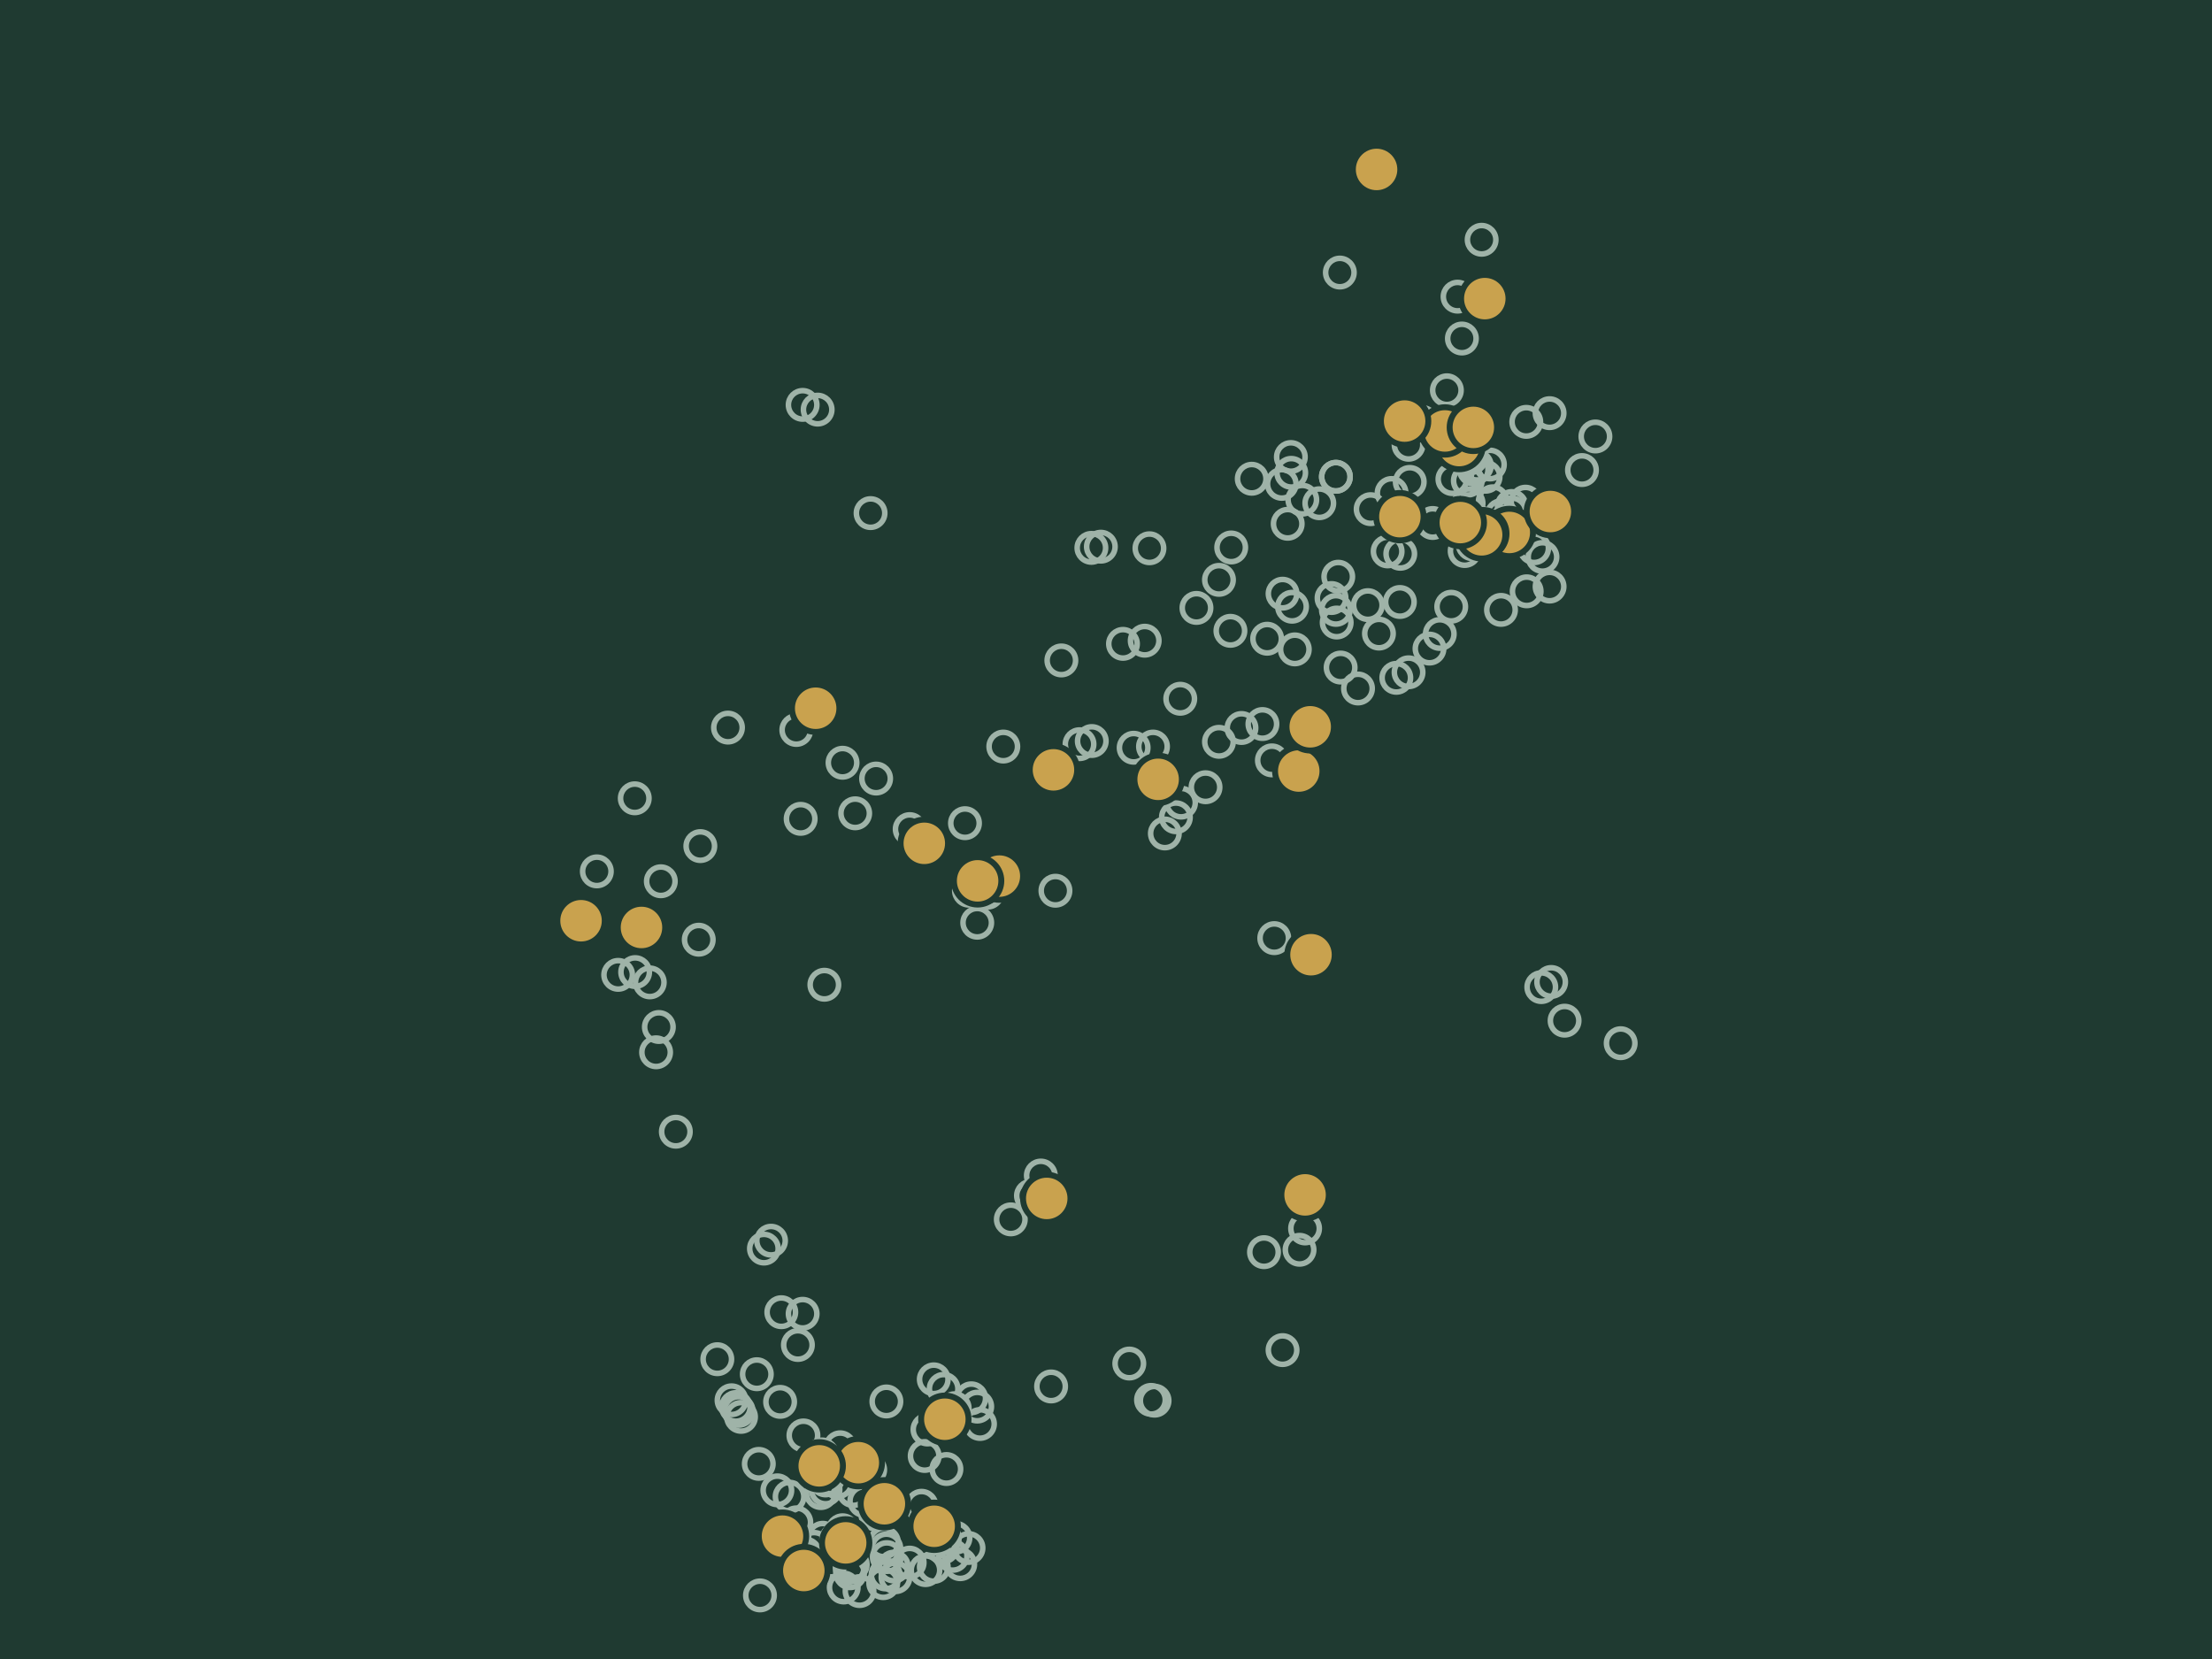
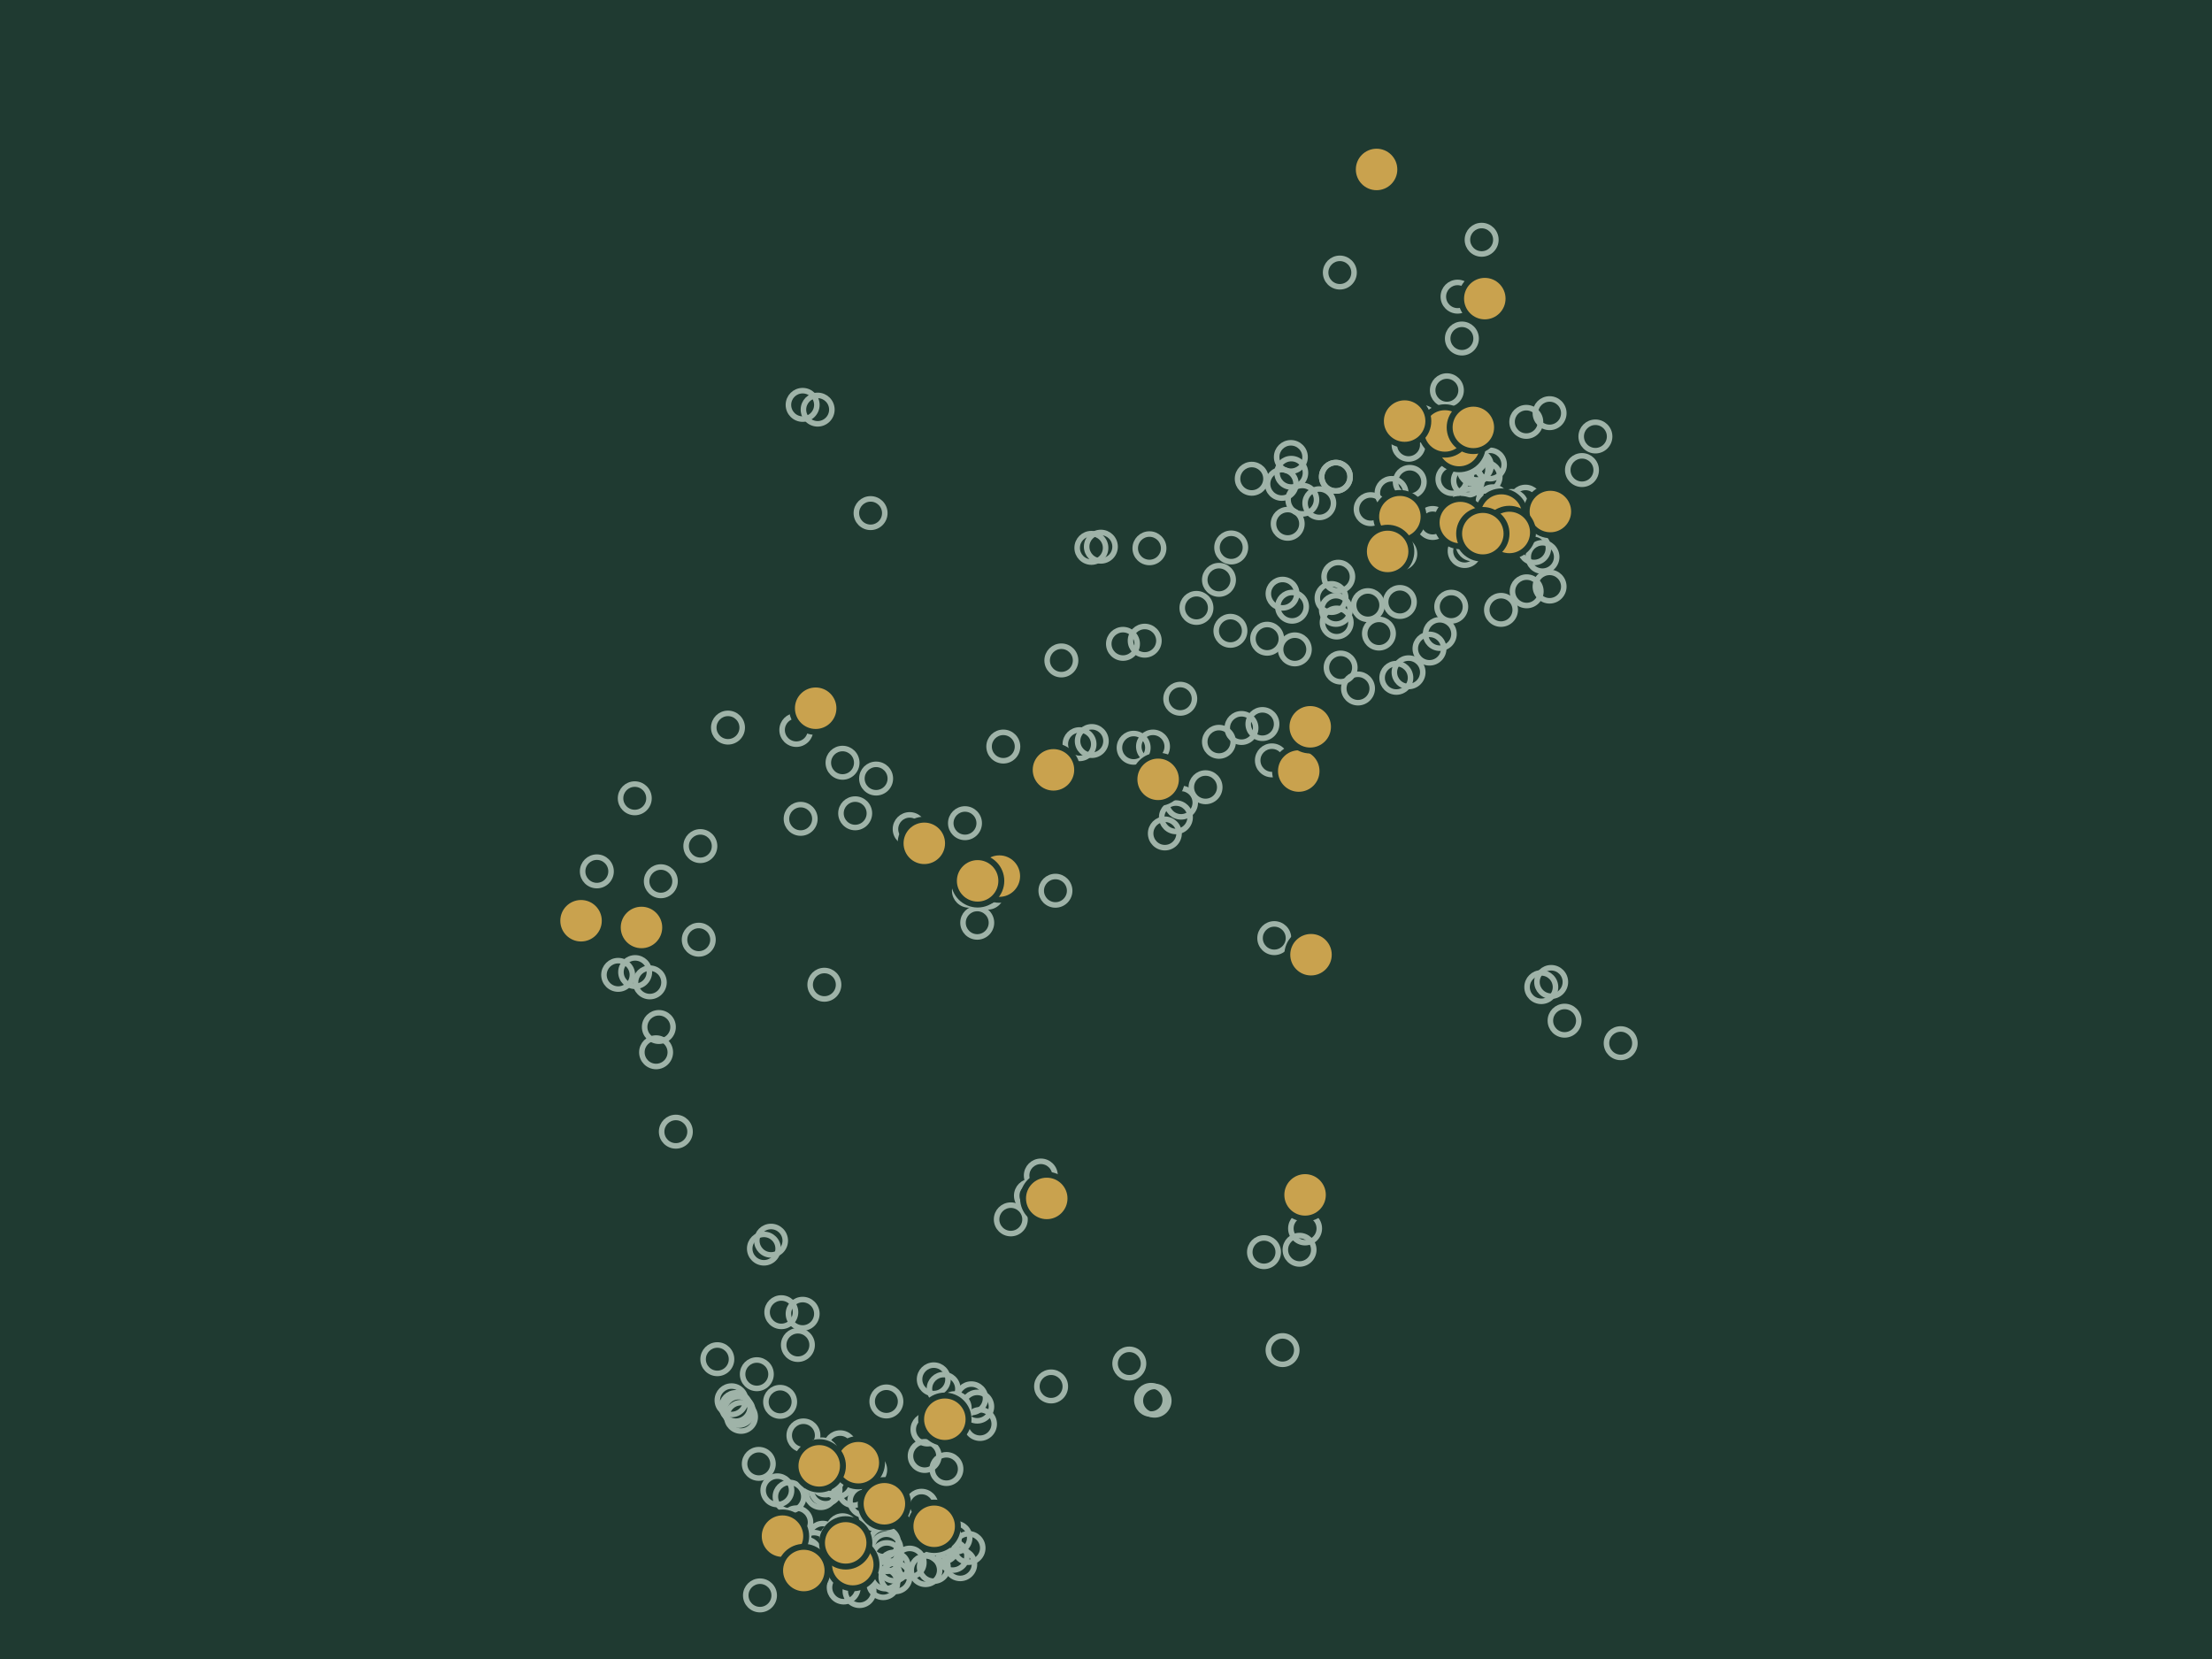
<svg xmlns="http://www.w3.org/2000/svg" viewBox="0 0 560 420">
  <rect width="560" height="420" fill="#1F3A31" />
  <circle cx="187.6" cy="358.7" r="3.6" fill="none" stroke="#9FB3A8" stroke-width="1.4" />
  <circle cx="186.3" cy="356.2" r="3.6" fill="none" stroke="#9FB3A8" stroke-width="1.4" />
  <circle cx="243.1" cy="396.0" r="3.6" fill="none" stroke="#9FB3A8" stroke-width="1.4" />
  <circle cx="224.4" cy="354.8" r="3.6" fill="none" stroke="#9FB3A8" stroke-width="1.4" />
  <circle cx="247.4" cy="356.1" r="3.6" fill="none" stroke="#9FB3A8" stroke-width="1.4" />
  <circle cx="233.3" cy="381.2" r="3.6" fill="none" stroke="#9FB3A8" stroke-width="1.4" />
-   <circle cx="215.9" cy="396.1" r="3.6" fill="none" stroke="#9FB3A8" stroke-width="1.4" />
  <circle cx="206.1" cy="391.6" r="3.6" fill="none" stroke="#9FB3A8" stroke-width="1.4" />
  <circle cx="181.6" cy="344.1" r="3.6" fill="none" stroke="#9FB3A8" stroke-width="1.4" />
  <circle cx="192.1" cy="370.6" r="3.6" fill="none" stroke="#9FB3A8" stroke-width="1.4" />
  <circle cx="199.9" cy="378.9" r="3.6" fill="none" stroke="#9FB3A8" stroke-width="1.4" />
  <circle cx="236.4" cy="349.2" r="3.6" fill="none" stroke="#9FB3A8" stroke-width="1.4" />
  <circle cx="224.4" cy="392.0" r="3.6" fill="none" stroke="#9FB3A8" stroke-width="1.4" />
  <circle cx="239.6" cy="371.9" r="3.6" fill="none" stroke="#9FB3A8" stroke-width="1.4" />
  <circle cx="208.1" cy="368.2" r="3.6" fill="none" stroke="#9FB3A8" stroke-width="1.4" />
  <circle cx="234.3" cy="397.5" r="3.6" fill="none" stroke="#9FB3A8" stroke-width="1.4" />
  <circle cx="248.1" cy="360.5" r="3.6" fill="none" stroke="#9FB3A8" stroke-width="1.4" />
  <circle cx="226.7" cy="399.3" r="3.6" fill="none" stroke="#9FB3A8" stroke-width="1.4" />
  <circle cx="224.2" cy="398.6" r="3.6" fill="none" stroke="#9FB3A8" stroke-width="1.4" />
  <circle cx="226.3" cy="396.6" r="3.6" fill="none" stroke="#9FB3A8" stroke-width="1.4" />
  <circle cx="185.2" cy="354.5" r="3.6" fill="none" stroke="#9FB3A8" stroke-width="1.4" />
  <circle cx="197.5" cy="354.9" r="3.6" fill="none" stroke="#9FB3A8" stroke-width="1.4" />
  <circle cx="196.8" cy="377.3" r="3.6" fill="none" stroke="#9FB3A8" stroke-width="1.4" />
  <circle cx="203.9" cy="393.3" r="3.6" fill="none" stroke="#9FB3A8" stroke-width="1.4" />
  <circle cx="215.2" cy="398.3" r="3.6" fill="none" stroke="#9FB3A8" stroke-width="1.4" />
  <circle cx="234.1" cy="368.6" r="3.6" fill="none" stroke="#9FB3A8" stroke-width="1.4" />
  <circle cx="203.4" cy="363.4" r="3.6" fill="none" stroke="#9FB3A8" stroke-width="1.4" />
  <circle cx="212.0" cy="375.3" r="3.6" fill="none" stroke="#9FB3A8" stroke-width="1.4" />
  <circle cx="209.0" cy="374.8" r="3.6" fill="none" stroke="#9FB3A8" stroke-width="1.4" />
  <circle cx="201.6" cy="385.4" r="3.6" fill="none" stroke="#9FB3A8" stroke-width="1.4" />
  <circle cx="241.7" cy="356.5" r="3.6" fill="none" stroke="#9FB3A8" stroke-width="1.4" />
  <circle cx="221.6" cy="383.4" r="3.6" fill="none" stroke="#9FB3A8" stroke-width="1.4" />
  <circle cx="236.4" cy="396.7" r="3.6" fill="none" stroke="#9FB3A8" stroke-width="1.4" />
  <circle cx="209.4" cy="396.3" r="3.6" fill="none" stroke="#9FB3A8" stroke-width="1.4" />
  <circle cx="215.1" cy="396.9" r="3.6" fill="none" stroke="#9FB3A8" stroke-width="1.4" />
  <circle cx="192.4" cy="403.9" r="3.6" fill="none" stroke="#9FB3A8" stroke-width="1.4" />
  <circle cx="245.2" cy="391.9" r="3.6" fill="none" stroke="#9FB3A8" stroke-width="1.4" />
  <circle cx="383.8" cy="134.6" r="3.6" fill="none" stroke="#9FB3A8" stroke-width="1.4" />
  <circle cx="202.0" cy="340.5" r="3.6" fill="none" stroke="#9FB3A8" stroke-width="1.4" />
  <circle cx="213.3" cy="387.4" r="3.6" fill="none" stroke="#9FB3A8" stroke-width="1.4" />
  <circle cx="245.9" cy="354.0" r="3.6" fill="none" stroke="#9FB3A8" stroke-width="1.4" />
  <circle cx="223.6" cy="400.8" r="3.6" fill="none" stroke="#9FB3A8" stroke-width="1.4" />
  <circle cx="213.6" cy="401.9" r="3.6" fill="none" stroke="#9FB3A8" stroke-width="1.4" />
  <circle cx="210.4" cy="395.6" r="3.6" fill="none" stroke="#9FB3A8" stroke-width="1.4" />
  <circle cx="217.6" cy="402.8" r="3.6" fill="none" stroke="#9FB3A8" stroke-width="1.4" />
  <circle cx="241.9" cy="389.3" r="3.6" fill="none" stroke="#9FB3A8" stroke-width="1.4" />
  <circle cx="222.5" cy="381.8" r="3.6" fill="none" stroke="#9FB3A8" stroke-width="1.4" />
  <circle cx="216.0" cy="377.5" r="3.6" fill="none" stroke="#9FB3A8" stroke-width="1.4" />
  <circle cx="234.8" cy="361.9" r="3.6" fill="none" stroke="#9FB3A8" stroke-width="1.4" />
  <circle cx="187.0" cy="357.2" r="3.6" fill="none" stroke="#9FB3A8" stroke-width="1.4" />
  <circle cx="218.8" cy="380.0" r="3.6" fill="none" stroke="#9FB3A8" stroke-width="1.4" />
  <circle cx="230.3" cy="395.6" r="3.6" fill="none" stroke="#9FB3A8" stroke-width="1.4" />
  <circle cx="220.3" cy="372.1" r="3.6" fill="none" stroke="#9FB3A8" stroke-width="1.4" />
  <circle cx="238.7" cy="391.8" r="3.6" fill="none" stroke="#9FB3A8" stroke-width="1.4" />
  <circle cx="223.8" cy="390.5" r="3.6" fill="none" stroke="#9FB3A8" stroke-width="1.4" />
  <circle cx="207.8" cy="378.0" r="3.6" fill="none" stroke="#9FB3A8" stroke-width="1.4" />
  <circle cx="209.0" cy="377.1" r="3.6" fill="none" stroke="#9FB3A8" stroke-width="1.4" />
  <circle cx="191.6" cy="347.9" r="3.6" fill="none" stroke="#9FB3A8" stroke-width="1.4" />
  <circle cx="239.2" cy="389.4" r="3.6" fill="none" stroke="#9FB3A8" stroke-width="1.4" />
  <circle cx="211.7" cy="389.6" r="3.6" fill="none" stroke="#9FB3A8" stroke-width="1.4" />
  <circle cx="212.7" cy="366.4" r="3.6" fill="none" stroke="#9FB3A8" stroke-width="1.4" />
  <circle cx="238.9" cy="351.6" r="3.6" fill="none" stroke="#9FB3A8" stroke-width="1.4" />
  <circle cx="241.2" cy="393.9" r="3.6" fill="none" stroke="#9FB3A8" stroke-width="1.4" />
  <circle cx="224.5" cy="394.2" r="3.6" fill="none" stroke="#9FB3A8" stroke-width="1.4" />
  <circle cx="223.5" cy="380.2" r="3.6" fill="none" stroke="#9FB3A8" stroke-width="1.4" />
  <circle cx="208.3" cy="389.3" r="3.6" fill="none" stroke="#9FB3A8" stroke-width="1.4" />
  <circle cx="285.9" cy="345.2" r="3.6" fill="none" stroke="#9FB3A8" stroke-width="1.4" />
  <circle cx="292.3" cy="354.6" r="3.6" fill="none" stroke="#9FB3A8" stroke-width="1.4" />
  <circle cx="291.4" cy="354.4" r="3.6" fill="none" stroke="#9FB3A8" stroke-width="1.4" />
  <circle cx="266.1" cy="351.0" r="3.6" fill="none" stroke="#9FB3A8" stroke-width="1.4" />
  <circle cx="166.1" cy="266.4" r="3.6" fill="none" stroke="#9FB3A8" stroke-width="1.4" />
  <circle cx="171.1" cy="286.5" r="3.6" fill="none" stroke="#9FB3A8" stroke-width="1.4" />
  <circle cx="193.4" cy="316.1" r="3.6" fill="none" stroke="#9FB3A8" stroke-width="1.4" />
  <circle cx="197.8" cy="332.2" r="3.6" fill="none" stroke="#9FB3A8" stroke-width="1.4" />
  <circle cx="166.8" cy="260.0" r="3.6" fill="none" stroke="#9FB3A8" stroke-width="1.4" />
  <circle cx="203.2" cy="332.6" r="3.6" fill="none" stroke="#9FB3A8" stroke-width="1.4" />
  <circle cx="195.2" cy="314.1" r="3.6" fill="none" stroke="#9FB3A8" stroke-width="1.4" />
  <circle cx="176.9" cy="237.9" r="3.6" fill="none" stroke="#9FB3A8" stroke-width="1.4" />
  <circle cx="164.5" cy="248.7" r="3.6" fill="none" stroke="#9FB3A8" stroke-width="1.4" />
  <circle cx="156.5" cy="246.8" r="3.6" fill="none" stroke="#9FB3A8" stroke-width="1.4" />
  <circle cx="160.8" cy="246.1" r="3.6" fill="none" stroke="#9FB3A8" stroke-width="1.4" />
  <circle cx="254.0" cy="189.0" r="3.6" fill="none" stroke="#9FB3A8" stroke-width="1.4" />
  <circle cx="208.7" cy="249.3" r="3.6" fill="none" stroke="#9FB3A8" stroke-width="1.4" />
  <circle cx="167.3" cy="223.1" r="3.6" fill="none" stroke="#9FB3A8" stroke-width="1.4" />
  <circle cx="202.7" cy="207.3" r="3.6" fill="none" stroke="#9FB3A8" stroke-width="1.4" />
  <circle cx="201.6" cy="184.8" r="3.6" fill="none" stroke="#9FB3A8" stroke-width="1.4" />
  <circle cx="151.1" cy="220.6" r="3.6" fill="none" stroke="#9FB3A8" stroke-width="1.4" />
  <circle cx="184.3" cy="184.2" r="3.6" fill="none" stroke="#9FB3A8" stroke-width="1.4" />
  <circle cx="160.7" cy="202.1" r="3.6" fill="none" stroke="#9FB3A8" stroke-width="1.4" />
  <circle cx="177.3" cy="214.2" r="3.6" fill="none" stroke="#9FB3A8" stroke-width="1.4" />
  <circle cx="213.3" cy="193.1" r="3.6" fill="none" stroke="#9FB3A8" stroke-width="1.4" />
  <circle cx="230.3" cy="209.9" r="3.6" fill="none" stroke="#9FB3A8" stroke-width="1.4" />
  <circle cx="216.5" cy="205.9" r="3.6" fill="none" stroke="#9FB3A8" stroke-width="1.4" />
  <circle cx="244.3" cy="208.4" r="3.6" fill="none" stroke="#9FB3A8" stroke-width="1.4" />
  <circle cx="221.8" cy="197.1" r="3.6" fill="none" stroke="#9FB3A8" stroke-width="1.4" />
  <circle cx="320.0" cy="317.0" r="3.6" fill="none" stroke="#9FB3A8" stroke-width="1.4" />
  <circle cx="330.1" cy="302.9" r="3.6" fill="none" stroke="#9FB3A8" stroke-width="1.4" />
  <circle cx="324.7" cy="341.8" r="3.6" fill="none" stroke="#9FB3A8" stroke-width="1.4" />
  <circle cx="330.4" cy="311.0" r="3.6" fill="none" stroke="#9FB3A8" stroke-width="1.4" />
  <circle cx="329.0" cy="316.4" r="3.6" fill="none" stroke="#9FB3A8" stroke-width="1.4" />
  <circle cx="330.4" cy="241.6" r="3.6" fill="none" stroke="#9FB3A8" stroke-width="1.4" />
  <circle cx="322.6" cy="237.5" r="3.6" fill="none" stroke="#9FB3A8" stroke-width="1.4" />
  <circle cx="263.5" cy="297.6" r="3.6" fill="none" stroke="#9FB3A8" stroke-width="1.4" />
  <circle cx="261.0" cy="302.7" r="3.6" fill="none" stroke="#9FB3A8" stroke-width="1.4" />
  <circle cx="255.9" cy="308.7" r="3.6" fill="none" stroke="#9FB3A8" stroke-width="1.4" />
  <circle cx="245.3" cy="225.5" r="3.6" fill="none" stroke="#9FB3A8" stroke-width="1.4" />
  <circle cx="267.2" cy="225.5" r="3.6" fill="none" stroke="#9FB3A8" stroke-width="1.4" />
  <circle cx="250.0" cy="226.0" r="3.6" fill="none" stroke="#9FB3A8" stroke-width="1.4" />
  <circle cx="247.4" cy="233.6" r="3.6" fill="none" stroke="#9FB3A8" stroke-width="1.4" />
  <circle cx="390.2" cy="249.9" r="3.6" fill="none" stroke="#9FB3A8" stroke-width="1.4" />
  <circle cx="396.1" cy="258.4" r="3.6" fill="none" stroke="#9FB3A8" stroke-width="1.4" />
  <circle cx="410.3" cy="264.1" r="3.6" fill="none" stroke="#9FB3A8" stroke-width="1.4" />
  <circle cx="392.7" cy="248.6" r="3.6" fill="none" stroke="#9FB3A8" stroke-width="1.4" />
  <circle cx="308.6" cy="187.8" r="3.6" fill="none" stroke="#9FB3A8" stroke-width="1.4" />
  <circle cx="305.2" cy="199.3" r="3.6" fill="none" stroke="#9FB3A8" stroke-width="1.4" />
  <circle cx="297.7" cy="206.9" r="3.6" fill="none" stroke="#9FB3A8" stroke-width="1.4" />
  <circle cx="299.0" cy="203.2" r="3.6" fill="none" stroke="#9FB3A8" stroke-width="1.4" />
  <circle cx="294.9" cy="211.0" r="3.6" fill="none" stroke="#9FB3A8" stroke-width="1.4" />
  <circle cx="273.3" cy="188.4" r="3.6" fill="none" stroke="#9FB3A8" stroke-width="1.4" />
  <circle cx="287.0" cy="189.3" r="3.6" fill="none" stroke="#9FB3A8" stroke-width="1.4" />
  <circle cx="298.8" cy="176.9" r="3.6" fill="none" stroke="#9FB3A8" stroke-width="1.4" />
  <circle cx="291.9" cy="189.0" r="3.6" fill="none" stroke="#9FB3A8" stroke-width="1.4" />
  <circle cx="314.3" cy="184.3" r="3.6" fill="none" stroke="#9FB3A8" stroke-width="1.4" />
  <circle cx="319.6" cy="183.3" r="3.6" fill="none" stroke="#9FB3A8" stroke-width="1.4" />
  <circle cx="322.0" cy="192.5" r="3.6" fill="none" stroke="#9FB3A8" stroke-width="1.4" />
  <circle cx="276.4" cy="187.6" r="3.6" fill="none" stroke="#9FB3A8" stroke-width="1.4" />
-   <circle cx="351.3" cy="139.6" r="3.6" fill="none" stroke="#9FB3A8" stroke-width="1.4" />
  <circle cx="343.8" cy="174.3" r="3.6" fill="none" stroke="#9FB3A8" stroke-width="1.4" />
  <circle cx="356.6" cy="170.2" r="3.6" fill="none" stroke="#9FB3A8" stroke-width="1.4" />
  <circle cx="308.6" cy="146.8" r="3.6" fill="none" stroke="#9FB3A8" stroke-width="1.4" />
  <circle cx="329.7" cy="126.5" r="3.6" fill="none" stroke="#9FB3A8" stroke-width="1.4" />
  <circle cx="361.9" cy="164.2" r="3.6" fill="none" stroke="#9FB3A8" stroke-width="1.4" />
  <circle cx="320.8" cy="161.7" r="3.6" fill="none" stroke="#9FB3A8" stroke-width="1.4" />
  <circle cx="311.7" cy="138.6" r="3.6" fill="none" stroke="#9FB3A8" stroke-width="1.4" />
  <circle cx="337.1" cy="151.4" r="3.6" fill="none" stroke="#9FB3A8" stroke-width="1.4" />
  <circle cx="327.1" cy="153.6" r="3.6" fill="none" stroke="#9FB3A8" stroke-width="1.4" />
  <circle cx="324.7" cy="150.3" r="3.6" fill="none" stroke="#9FB3A8" stroke-width="1.4" />
  <circle cx="311.5" cy="159.7" r="3.6" fill="none" stroke="#9FB3A8" stroke-width="1.4" />
  <circle cx="338.2" cy="154.4" r="3.6" fill="none" stroke="#9FB3A8" stroke-width="1.4" />
  <circle cx="354.4" cy="152.4" r="3.6" fill="none" stroke="#9FB3A8" stroke-width="1.4" />
  <circle cx="302.9" cy="153.9" r="3.6" fill="none" stroke="#9FB3A8" stroke-width="1.4" />
  <circle cx="338.4" cy="157.6" r="3.6" fill="none" stroke="#9FB3A8" stroke-width="1.4" />
  <circle cx="334.0" cy="127.4" r="3.6" fill="none" stroke="#9FB3A8" stroke-width="1.4" />
  <circle cx="346.3" cy="153.2" r="3.6" fill="none" stroke="#9FB3A8" stroke-width="1.4" />
  <circle cx="338.8" cy="146.0" r="3.6" fill="none" stroke="#9FB3A8" stroke-width="1.4" />
  <circle cx="353.5" cy="171.6" r="3.6" fill="none" stroke="#9FB3A8" stroke-width="1.4" />
  <circle cx="326.0" cy="132.6" r="3.6" fill="none" stroke="#9FB3A8" stroke-width="1.4" />
  <circle cx="349.1" cy="160.4" r="3.6" fill="none" stroke="#9FB3A8" stroke-width="1.4" />
  <circle cx="339.4" cy="169.0" r="3.6" fill="none" stroke="#9FB3A8" stroke-width="1.4" />
  <circle cx="347.0" cy="128.9" r="3.6" fill="none" stroke="#9FB3A8" stroke-width="1.4" />
  <circle cx="327.8" cy="164.4" r="3.6" fill="none" stroke="#9FB3A8" stroke-width="1.4" />
-   <circle cx="380.1" cy="130.4" r="3.6" fill="none" stroke="#9FB3A8" stroke-width="1.4" />
  <circle cx="380.9" cy="132.2" r="3.6" fill="none" stroke="#9FB3A8" stroke-width="1.4" />
  <circle cx="380.9" cy="132.3" r="3.6" fill="none" stroke="#9FB3A8" stroke-width="1.4" />
  <circle cx="383.8" cy="134.6" r="3.6" fill="none" stroke="#9FB3A8" stroke-width="1.4" />
  <circle cx="373.9" cy="117.9" r="3.6" fill="none" stroke="#9FB3A8" stroke-width="1.4" />
  <circle cx="364.5" cy="160.5" r="3.6" fill="none" stroke="#9FB3A8" stroke-width="1.4" />
  <circle cx="390.5" cy="141.0" r="3.6" fill="none" stroke="#9FB3A8" stroke-width="1.4" />
  <circle cx="380.3" cy="133.8" r="3.6" fill="none" stroke="#9FB3A8" stroke-width="1.4" />
  <circle cx="372.4" cy="116.0" r="3.6" fill="none" stroke="#9FB3A8" stroke-width="1.4" />
  <circle cx="380.0" cy="154.4" r="3.6" fill="none" stroke="#9FB3A8" stroke-width="1.4" />
  <circle cx="386.5" cy="149.7" r="3.6" fill="none" stroke="#9FB3A8" stroke-width="1.4" />
  <circle cx="392.3" cy="148.5" r="3.6" fill="none" stroke="#9FB3A8" stroke-width="1.4" />
  <circle cx="354.5" cy="140.2" r="3.6" fill="none" stroke="#9FB3A8" stroke-width="1.4" />
  <circle cx="370.8" cy="139.5" r="3.6" fill="none" stroke="#9FB3A8" stroke-width="1.4" />
  <circle cx="367.4" cy="153.6" r="3.6" fill="none" stroke="#9FB3A8" stroke-width="1.4" />
  <circle cx="388.4" cy="138.8" r="3.6" fill="none" stroke="#9FB3A8" stroke-width="1.4" />
  <circle cx="374.3" cy="132.1" r="3.6" fill="none" stroke="#9FB3A8" stroke-width="1.4" />
  <circle cx="376.8" cy="133.8" r="3.6" fill="none" stroke="#9FB3A8" stroke-width="1.4" />
  <circle cx="378.2" cy="133.8" r="3.6" fill="none" stroke="#9FB3A8" stroke-width="1.4" />
  <circle cx="379.7" cy="134.3" r="3.6" fill="none" stroke="#9FB3A8" stroke-width="1.4" />
  <circle cx="382.7" cy="128.1" r="3.6" fill="none" stroke="#9FB3A8" stroke-width="1.4" />
  <circle cx="382.7" cy="129.7" r="3.6" fill="none" stroke="#9FB3A8" stroke-width="1.4" />
  <circle cx="389.8" cy="130.2" r="3.6" fill="none" stroke="#9FB3A8" stroke-width="1.4" />
  <circle cx="377.9" cy="126.9" r="3.6" fill="none" stroke="#9FB3A8" stroke-width="1.4" />
  <circle cx="372.8" cy="137.8" r="3.6" fill="none" stroke="#9FB3A8" stroke-width="1.4" />
  <circle cx="362.7" cy="132.4" r="3.6" fill="none" stroke="#9FB3A8" stroke-width="1.4" />
  <circle cx="371.8" cy="127.4" r="3.6" fill="none" stroke="#9FB3A8" stroke-width="1.4" />
  <circle cx="371.6" cy="121.7" r="3.6" fill="none" stroke="#9FB3A8" stroke-width="1.4" />
  <circle cx="367.7" cy="121.3" r="3.6" fill="none" stroke="#9FB3A8" stroke-width="1.4" />
  <circle cx="373.1" cy="118.9" r="3.6" fill="none" stroke="#9FB3A8" stroke-width="1.4" />
  <circle cx="376.1" cy="120.7" r="3.6" fill="none" stroke="#9FB3A8" stroke-width="1.4" />
  <circle cx="386.2" cy="127.0" r="3.6" fill="none" stroke="#9FB3A8" stroke-width="1.4" />
  <circle cx="400.5" cy="119.0" r="3.6" fill="none" stroke="#9FB3A8" stroke-width="1.4" />
  <circle cx="377.2" cy="117.6" r="3.6" fill="none" stroke="#9FB3A8" stroke-width="1.4" />
  <circle cx="403.9" cy="110.5" r="3.6" fill="none" stroke="#9FB3A8" stroke-width="1.4" />
  <circle cx="392.3" cy="104.6" r="3.6" fill="none" stroke="#9FB3A8" stroke-width="1.4" />
  <circle cx="386.4" cy="106.8" r="3.6" fill="none" stroke="#9FB3A8" stroke-width="1.4" />
  <circle cx="366.3" cy="98.8" r="3.6" fill="none" stroke="#9FB3A8" stroke-width="1.4" />
  <circle cx="360.0" cy="106.8" r="3.6" fill="none" stroke="#9FB3A8" stroke-width="1.4" />
  <circle cx="356.6" cy="112.6" r="3.6" fill="none" stroke="#9FB3A8" stroke-width="1.4" />
  <circle cx="352.3" cy="124.8" r="3.6" fill="none" stroke="#9FB3A8" stroke-width="1.4" />
  <circle cx="380.9" cy="132.2" r="3.6" fill="none" stroke="#9FB3A8" stroke-width="1.4" />
  <circle cx="370.1" cy="85.7" r="3.6" fill="none" stroke="#9FB3A8" stroke-width="1.4" />
  <circle cx="369.0" cy="75.1" r="3.6" fill="none" stroke="#9FB3A8" stroke-width="1.4" />
  <circle cx="356.9" cy="122.0" r="3.6" fill="none" stroke="#9FB3A8" stroke-width="1.4" />
  <circle cx="361.7" cy="108.1" r="3.6" fill="none" stroke="#9FB3A8" stroke-width="1.4" />
  <circle cx="375.1" cy="60.7" r="3.6" fill="none" stroke="#9FB3A8" stroke-width="1.4" />
  <circle cx="316.9" cy="121.2" r="3.6" fill="none" stroke="#9FB3A8" stroke-width="1.4" />
  <circle cx="338.2" cy="120.7" r="3.6" fill="none" stroke="#9FB3A8" stroke-width="1.4" />
  <circle cx="324.5" cy="122.5" r="3.6" fill="none" stroke="#9FB3A8" stroke-width="1.4" />
  <circle cx="338.2" cy="120.7" r="3.6" fill="none" stroke="#9FB3A8" stroke-width="1.4" />
  <circle cx="326.8" cy="115.7" r="3.6" fill="none" stroke="#9FB3A8" stroke-width="1.4" />
  <circle cx="326.9" cy="119.7" r="3.6" fill="none" stroke="#9FB3A8" stroke-width="1.4" />
  <circle cx="278.7" cy="138.4" r="3.6" fill="none" stroke="#9FB3A8" stroke-width="1.4" />
  <circle cx="268.7" cy="167.2" r="3.6" fill="none" stroke="#9FB3A8" stroke-width="1.4" />
  <circle cx="276.3" cy="138.7" r="3.6" fill="none" stroke="#9FB3A8" stroke-width="1.4" />
  <circle cx="291.0" cy="138.8" r="3.6" fill="none" stroke="#9FB3A8" stroke-width="1.4" />
  <circle cx="289.8" cy="162.2" r="3.6" fill="none" stroke="#9FB3A8" stroke-width="1.4" />
  <circle cx="284.3" cy="163.0" r="3.6" fill="none" stroke="#9FB3A8" stroke-width="1.4" />
  <circle cx="203.2" cy="102.5" r="3.6" fill="none" stroke="#9FB3A8" stroke-width="1.4" />
  <circle cx="207.0" cy="103.7" r="3.6" fill="none" stroke="#9FB3A8" stroke-width="1.4" />
  <circle cx="220.4" cy="129.9" r="3.6" fill="none" stroke="#9FB3A8" stroke-width="1.4" />
  <circle cx="339.2" cy="69.0" r="3.6" fill="none" stroke="#9FB3A8" stroke-width="1.4" />
  <circle cx="198.1" cy="388.9" r="6" fill="#C9A24E" stroke="#1F3A31" stroke-width="1.5" />
  <circle cx="217.3" cy="370.3" r="6" fill="#C9A24E" stroke="#1F3A31" stroke-width="1.5" />
+   <circle cx="215.9" cy="396.1" r="6" fill="#C9A24E" stroke="#1F3A31" stroke-width="1.5" />
  <circle cx="207.4" cy="371.1" r="6" fill="#C9A24E" stroke="#1F3A31" stroke-width="1.5" />
  <circle cx="236.5" cy="386.4" r="6" fill="#C9A24E" stroke="#1F3A31" stroke-width="1.5" />
  <circle cx="214.1" cy="390.6" r="6" fill="#C9A24E" stroke="#1F3A31" stroke-width="1.5" />
  <circle cx="203.5" cy="397.6" r="6" fill="#C9A24E" stroke="#1F3A31" stroke-width="1.5" />
  <circle cx="239.2" cy="359.3" r="6" fill="#C9A24E" stroke="#1F3A31" stroke-width="1.5" />
  <circle cx="223.9" cy="380.7" r="6" fill="#C9A24E" stroke="#1F3A31" stroke-width="1.5" />
  <circle cx="206.5" cy="179.3" r="6" fill="#C9A24E" stroke="#1F3A31" stroke-width="1.5" />
  <circle cx="162.4" cy="234.8" r="6" fill="#C9A24E" stroke="#1F3A31" stroke-width="1.5" />
  <circle cx="147.1" cy="233.1" r="6" fill="#C9A24E" stroke="#1F3A31" stroke-width="1.5" />
  <circle cx="234.0" cy="213.5" r="6" fill="#C9A24E" stroke="#1F3A31" stroke-width="1.5" />
  <circle cx="330.4" cy="302.5" r="6" fill="#C9A24E" stroke="#1F3A31" stroke-width="1.5" />
  <circle cx="331.9" cy="241.7" r="6" fill="#C9A24E" stroke="#1F3A31" stroke-width="1.5" />
  <circle cx="265.0" cy="303.4" r="6" fill="#C9A24E" stroke="#1F3A31" stroke-width="1.5" />
  <circle cx="253.0" cy="221.8" r="6" fill="#C9A24E" stroke="#1F3A31" stroke-width="1.5" />
  <circle cx="247.5" cy="223.0" r="6" fill="#C9A24E" stroke="#1F3A31" stroke-width="1.5" />
  <circle cx="266.7" cy="194.9" r="6" fill="#C9A24E" stroke="#1F3A31" stroke-width="1.5" />
  <circle cx="293.2" cy="197.3" r="6" fill="#C9A24E" stroke="#1F3A31" stroke-width="1.5" />
  <circle cx="328.8" cy="195.2" r="6" fill="#C9A24E" stroke="#1F3A31" stroke-width="1.5" />
  <circle cx="331.7" cy="184.0" r="6" fill="#C9A24E" stroke="#1F3A31" stroke-width="1.5" />
  <circle cx="354.4" cy="130.8" r="6" fill="#C9A24E" stroke="#1F3A31" stroke-width="1.5" />
-   <circle cx="382.1" cy="134.8" r="6" fill="#C9A24E" stroke="#1F3A31" stroke-width="1.5" />
-   <circle cx="375.4" cy="135.1" r="6" fill="#C9A24E" stroke="#1F3A31" stroke-width="1.5" />
  <circle cx="375.1" cy="135.4" r="6" fill="#C9A24E" stroke="#1F3A31" stroke-width="1.5" />
+   <circle cx="380.1" cy="130.4" r="6" fill="#C9A24E" stroke="#1F3A31" stroke-width="1.5" />
  <circle cx="369.7" cy="132.3" r="6" fill="#C9A24E" stroke="#1F3A31" stroke-width="1.5" />
  <circle cx="369.4" cy="112.8" r="6" fill="#C9A24E" stroke="#1F3A31" stroke-width="1.5" />
  <circle cx="392.5" cy="129.5" r="6" fill="#C9A24E" stroke="#1F3A31" stroke-width="1.5" />
  <circle cx="365.8" cy="109.1" r="6" fill="#C9A24E" stroke="#1F3A31" stroke-width="1.5" />
  <circle cx="373.0" cy="108.2" r="6" fill="#C9A24E" stroke="#1F3A31" stroke-width="1.5" />
  <circle cx="355.6" cy="106.6" r="6" fill="#C9A24E" stroke="#1F3A31" stroke-width="1.5" />
  <circle cx="375.9" cy="75.6" r="6" fill="#C9A24E" stroke="#1F3A31" stroke-width="1.5" />
  <circle cx="348.5" cy="42.9" r="6" fill="#C9A24E" stroke="#1F3A31" stroke-width="1.5" />
+   <circle cx="351.3" cy="139.6" r="6" fill="#C9A24E" stroke="#1F3A31" stroke-width="1.5" />
+   <circle cx="382.1" cy="134.8" r="6" fill="#C9A24E" stroke="#1F3A31" stroke-width="1.5" />
+   <circle cx="375.4" cy="135.1" r="6" fill="#C9A24E" stroke="#1F3A31" stroke-width="1.5" />
</svg>
